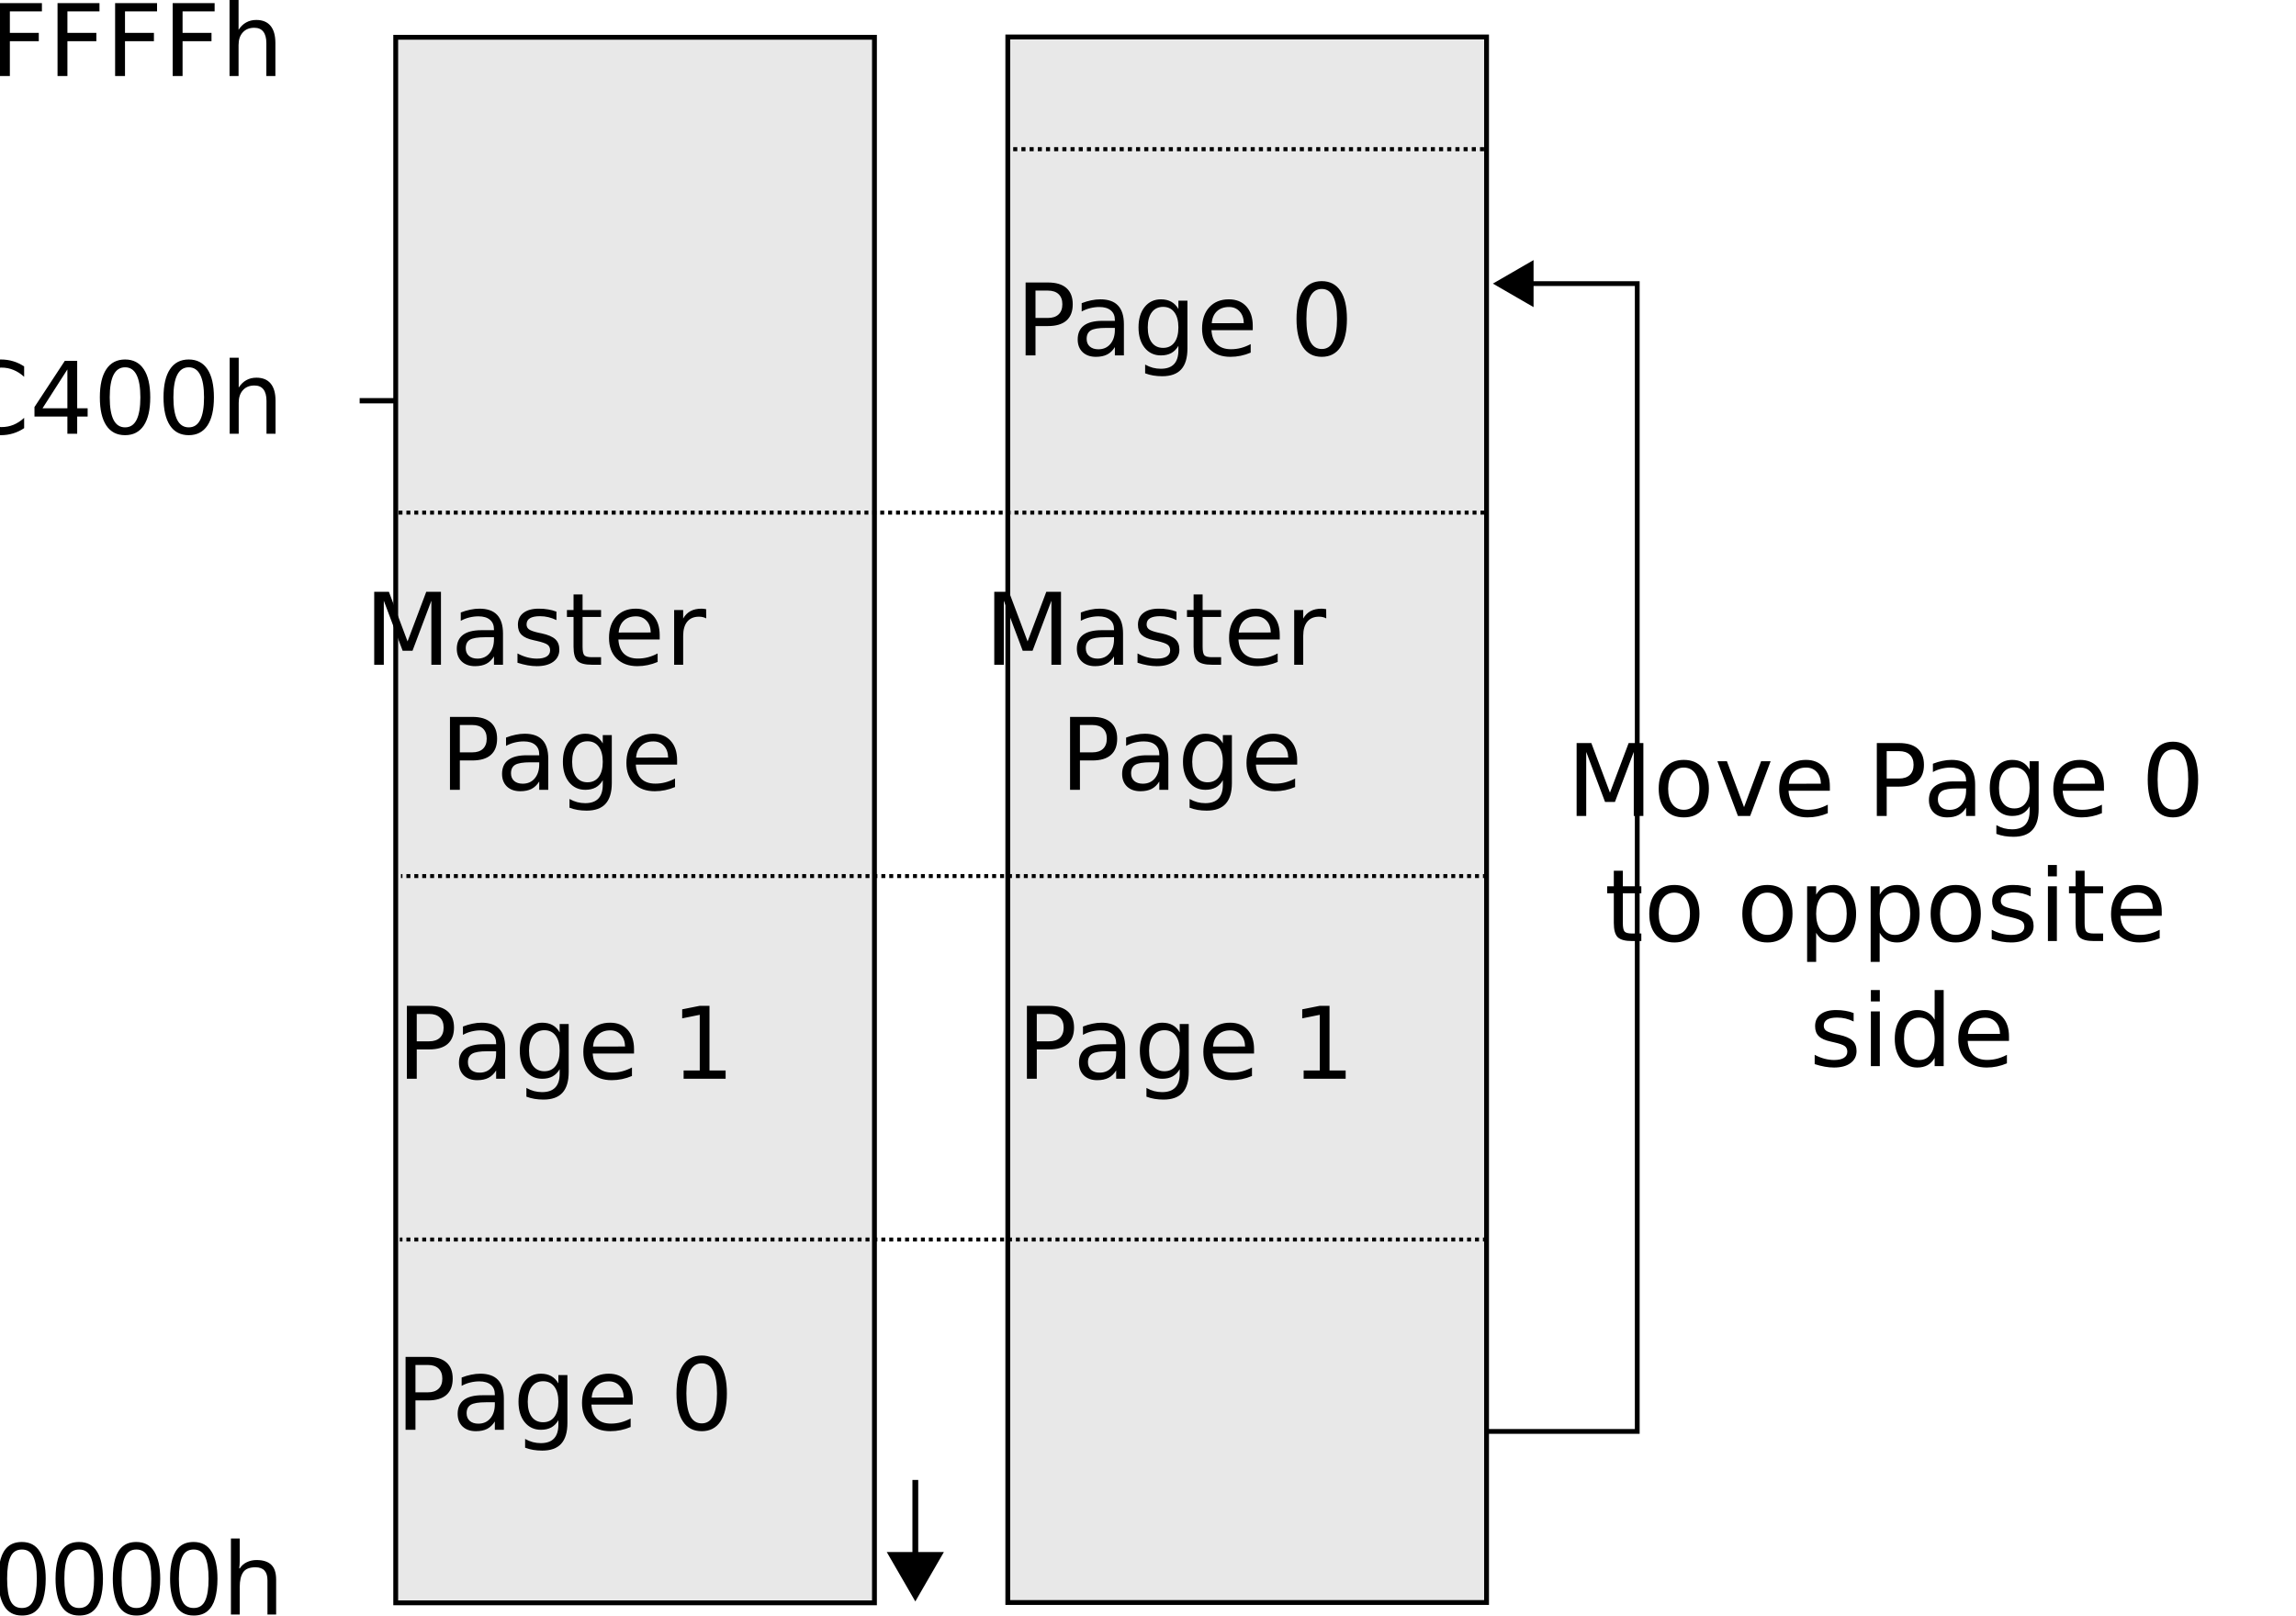
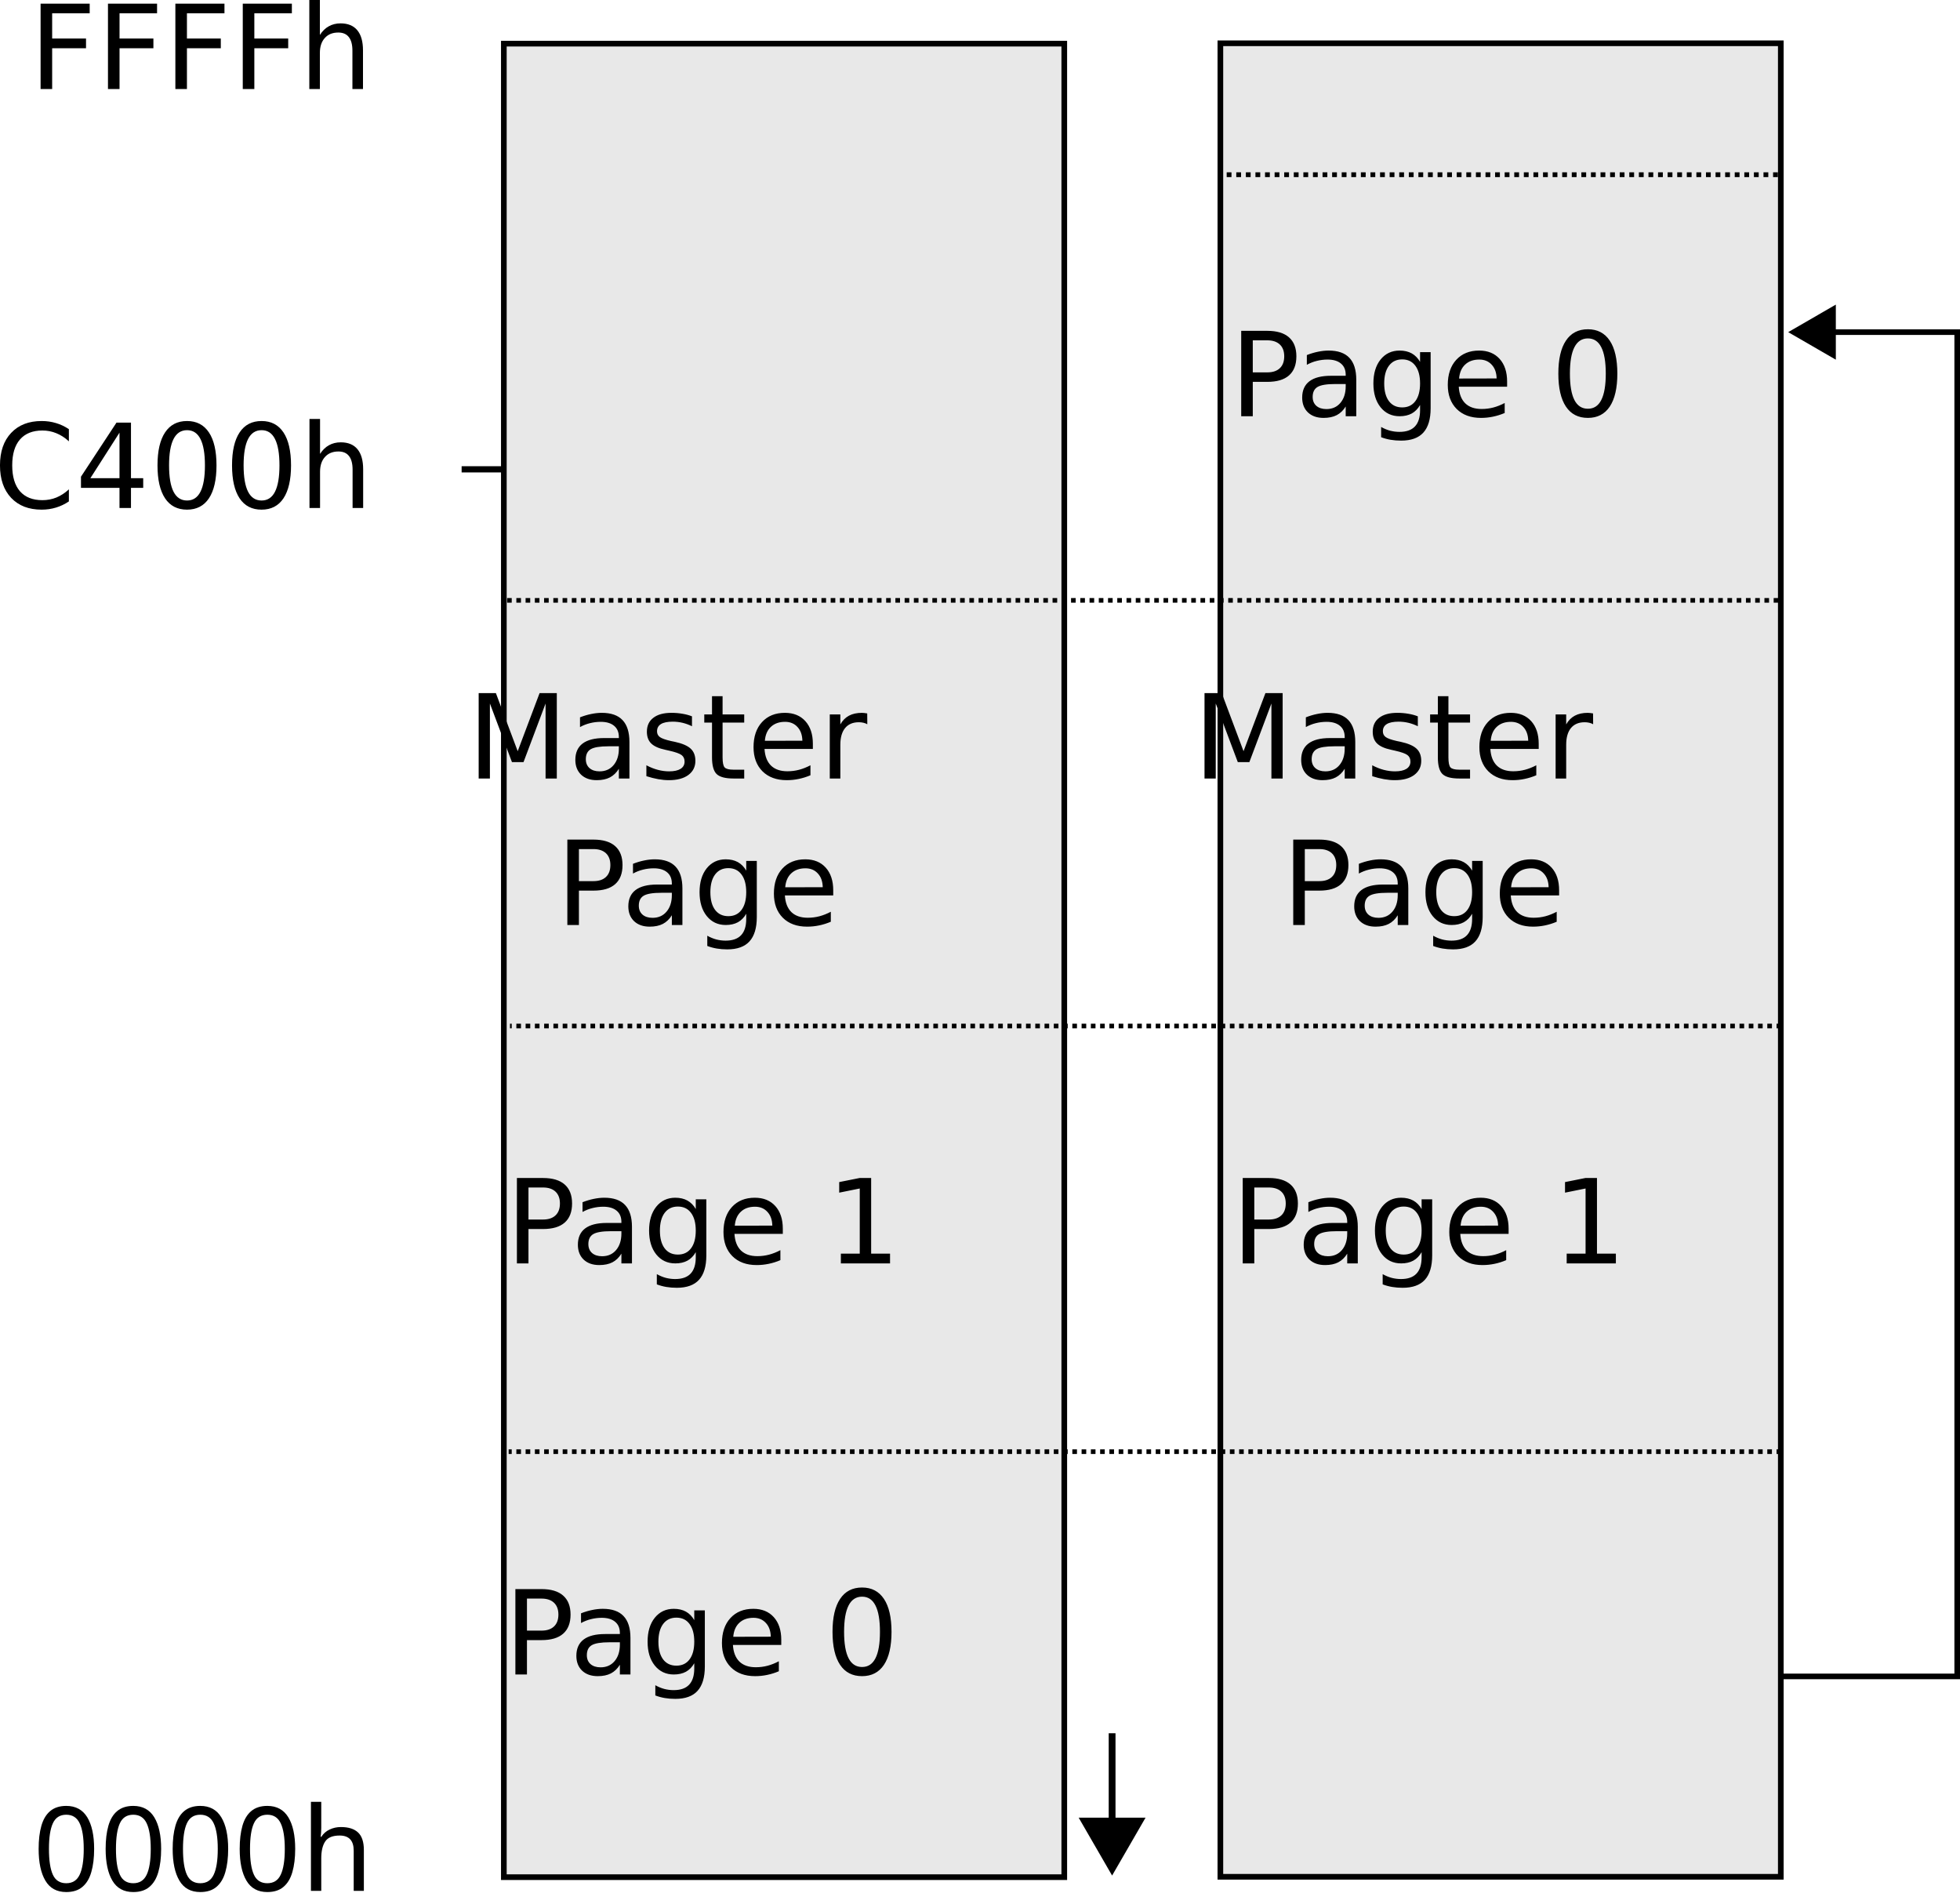
- <svg xmlns="http://www.w3.org/2000/svg" version="1.1" id="svg2" xml:space="preserve" width="672.927" height="473.731" viewBox="0 0 672.927 473.731">
+ <svg xmlns="http://www.w3.org/2000/svg" version="1.1" id="svg2" xml:space="preserve" width="490.725" height="473.731" viewBox="0 0 490.725 473.731">
  <defs id="defs6">
    <marker orient="auto" refY="0" refX="0" id="marker2410" style="overflow:visible">
      <path id="path2408" d="M 5.77,0 -2.88,5 V -5 Z" style="fill:#000000;fill-opacity:1;fill-rule:evenodd;stroke:#000000;stroke-width:1pt;stroke-opacity:1" transform="scale(0.8)" />
    </marker>
    <marker orient="auto" refY="0" refX="0" id="marker2266" style="overflow:visible">
      <path id="path2264" d="M 5.77,0 -2.88,5 V -5 Z" style="fill:#000000;fill-opacity:1;fill-rule:evenodd;stroke:#000000;stroke-width:1pt;stroke-opacity:1" transform="scale(0.8)" />
    </marker>
    <marker orient="auto" refY="0" refX="0" id="marker2086" style="overflow:visible">
      <path id="path2084" d="M 5.77,0 -2.88,5 V -5 Z" style="fill:#000000;fill-opacity:1;fill-rule:evenodd;stroke:#000000;stroke-width:1pt;stroke-opacity:1" transform="scale(0.8)" />
    </marker>
    <marker orient="auto" refY="0" refX="0" id="TriangleOutL" style="overflow:visible">
      <path id="path1378" d="M 5.77,0 -2.88,5 V -5 Z" style="fill:#000000;fill-opacity:1;fill-rule:evenodd;stroke:#000000;stroke-width:1pt;stroke-opacity:1" transform="scale(0.8)" />
    </marker>
    <marker orient="auto" refY="0" refX="0" id="TriangleOutL-7" style="overflow:visible">
      <path id="path1378-9" d="M 5.77,0 -2.88,5 V -5 Z" style="fill:#000000;fill-opacity:1;fill-rule:evenodd;stroke:#000000;stroke-width:1pt;stroke-opacity:1" transform="scale(0.8)" />
    </marker>
  </defs>
-   <g id="g10" transform="matrix(1.333333,0,0,-1.333333,-1.532542,473.3345)">
+   <g id="g10" transform="matrix(1.333333,0,0,-1.333333,8.636729,473.3345)">
    <path style="fill:none;stroke:#000000;stroke-width:1.05;stroke-linecap:butt;stroke-linejoin:miter;stroke-miterlimit:4;stroke-dasharray:none;stroke-opacity:1;marker-end:url(#marker2410)" d="m 317.621,40.279 h 43.42 V 292.646 h -25.77" id="path2406" />
    <text transform="scale(1,-1)" style="font-variant:normal;font-weight:normal;font-size:22px;font-family:'DejaVu Sans';-inkscape-font-specification:DejaVuSans;writing-mode:lr-tb;fill:#000000;fill-opacity:1;fill-rule:nonzero;stroke:none" id="text48" x="-1.01" y="-338.286">
      <tspan id="tspan46" x="-1.01" y="-338.286">FFFFh</tspan>
    </text>
    <path id="path14" style="fill:#e8e8e8;fill-opacity:1;fill-rule:nonzero;stroke:none;stroke-width:0.133" d="M 88.062,2.591 H 193.369 V 346.875 H 88.062 Z" />
    <text transform="scale(1,-1)" style="font-variant:normal;font-weight:normal;font-size:18px;font-family:'DejaVu Sans';-inkscape-font-specification:DejaVuSans;writing-mode:lr-tb;fill:#000000;fill-opacity:1;fill-rule:nonzero;stroke:none" id="text66" x="138.837" y="-208.847">
      <tspan x="142.339" id="tspan64" y="-208.847" style="font-style:normal;font-variant:normal;font-weight:normal;font-stretch:normal;font-size:22px;font-family:'DejaVu Sans';-inkscape-font-specification:'DejaVu Sans, Normal';font-variant-ligatures:normal;font-variant-caps:normal;font-variant-numeric:normal;font-feature-settings:normal;text-align:center;writing-mode:lr-tb;text-anchor:middle">Master </tspan>
      <tspan x="138.837" y="-181.347" id="tspan1023" style="font-style:normal;font-variant:normal;font-weight:normal;font-stretch:normal;font-size:22px;font-family:'DejaVu Sans';-inkscape-font-specification:'DejaVu Sans, Normal';font-variant-ligatures:normal;font-variant-caps:normal;font-variant-numeric:normal;font-feature-settings:normal;text-align:center;writing-mode:lr-tb;text-anchor:middle">Page</tspan>
    </text>
    <text style="font-variant:normal;font-weight:normal;font-size:18px;font-family:'DejaVu Sans';-inkscape-font-specification:DejaVuSans;writing-mode:lr-tb;fill:#000000;fill-opacity:1;fill-rule:nonzero;stroke:none;stroke-width:1" id="text66-9" x="139.858" y="-117.819" transform="scale(1,-1)">
      <tspan x="139.858" y="-117.819" id="tspan1023-9" style="font-style:normal;font-variant:normal;font-weight:normal;font-stretch:normal;font-size:22px;font-family:'DejaVu Sans';-inkscape-font-specification:'DejaVu Sans, Normal';font-variant-ligatures:normal;font-variant-caps:normal;font-variant-numeric:normal;font-feature-settings:normal;text-align:center;writing-mode:lr-tb;text-anchor:middle;stroke-width:1">Page 1</tspan>
    </text>
    <text style="font-variant:normal;font-weight:normal;font-size:18px;font-family:'DejaVu Sans';-inkscape-font-specification:DejaVuSans;writing-mode:lr-tb;fill:#000000;fill-opacity:1;fill-rule:nonzero;stroke:none;stroke-width:1" id="text66-9-8" x="139.573" y="-40.642" transform="scale(1,-1)">
      <tspan x="139.573" y="-40.642" id="tspan1023-9-7" style="font-style:normal;font-variant:normal;font-weight:normal;font-stretch:normal;font-size:22px;font-family:'DejaVu Sans';-inkscape-font-specification:'DejaVu Sans, Normal';font-variant-ligatures:normal;font-variant-caps:normal;font-variant-numeric:normal;font-feature-settings:normal;text-align:center;writing-mode:lr-tb;text-anchor:middle;stroke-width:1">Page 0</tspan>
    </text>
    <path id="path14-1" style="fill:#e8e8e8;fill-opacity:1;fill-rule:nonzero;stroke:none;stroke-width:0.133" d="M 222.681,2.662 H 327.917 V 346.875 H 222.681 Z" />
    <text transform="scale(1,-1)" style="font-variant:normal;font-weight:normal;font-size:18px;font-family:'DejaVu Sans';-inkscape-font-specification:DejaVuSans;writing-mode:lr-tb;fill:#000000;fill-opacity:1;fill-rule:nonzero;stroke:none" id="text66-0" x="275.14" y="-208.847">
      <tspan x="275.14" id="tspan64-4" y="-208.847" style="font-style:normal;font-variant:normal;font-weight:normal;font-stretch:normal;font-size:22px;font-family:'DejaVu Sans';-inkscape-font-specification:'DejaVu Sans, Normal';font-variant-ligatures:normal;font-variant-caps:normal;font-variant-numeric:normal;font-feature-settings:normal;text-align:center;writing-mode:lr-tb;text-anchor:middle">Master</tspan>
      <tspan x="275.14" y="-181.347" id="tspan1023-0" style="font-style:normal;font-variant:normal;font-weight:normal;font-stretch:normal;font-size:22px;font-family:'DejaVu Sans';-inkscape-font-specification:'DejaVu Sans, Normal';font-variant-ligatures:normal;font-variant-caps:normal;font-variant-numeric:normal;font-feature-settings:normal;text-align:center;writing-mode:lr-tb;text-anchor:middle">Page</tspan>
    </text>
    <text style="font-variant:normal;font-weight:normal;font-size:18px;font-family:'DejaVu Sans';-inkscape-font-specification:DejaVuSans;writing-mode:lr-tb;fill:#000000;fill-opacity:1;fill-rule:nonzero;stroke:none;stroke-width:1" id="text66-9-6" x="276.15" y="-117.819" transform="scale(1,-1)">
      <tspan x="276.15" y="-117.819" id="tspan1023-9-6" style="font-style:normal;font-variant:normal;font-weight:normal;font-stretch:normal;font-size:22px;font-family:'DejaVu Sans';-inkscape-font-specification:'DejaVu Sans, Normal';font-variant-ligatures:normal;font-variant-caps:normal;font-variant-numeric:normal;font-feature-settings:normal;text-align:center;writing-mode:lr-tb;text-anchor:middle;stroke-width:1">Page 1</tspan>
    </text>
    <text style="font-variant:normal;font-weight:normal;font-size:18px;font-family:'DejaVu Sans';-inkscape-font-specification:DejaVuSans;writing-mode:lr-tb;fill:#000000;fill-opacity:1;fill-rule:nonzero;stroke:none;stroke-width:1" id="text66-9-8-2" x="275.865" y="-276.86" transform="scale(1,-1)">
      <tspan x="275.865" y="-276.86" id="tspan1023-9-7-1" style="font-style:normal;font-variant:normal;font-weight:normal;font-stretch:normal;font-size:22px;font-family:'DejaVu Sans';-inkscape-font-specification:'DejaVu Sans, Normal';font-variant-ligatures:normal;font-variant-caps:normal;font-variant-numeric:normal;font-feature-settings:normal;text-align:center;writing-mode:lr-tb;text-anchor:middle;stroke-width:1">Page 0</tspan>
    </text>
    <path style="fill:none;stroke:#000000;stroke-width:1.275;stroke-linecap:butt;stroke-linejoin:miter;stroke-miterlimit:4;stroke-dasharray:none;stroke-opacity:1;marker-end:url(#TriangleOutL)" d="M 202.351,29.61 V 10.14" id="path1234" />
    <path id="path82-1-6" style="fill:none;stroke:#000000;stroke-width:0.9;stroke-linecap:butt;stroke-linejoin:miter;stroke-miterlimit:4;stroke-dasharray:0.9, 0.9;stroke-dashoffset:0;stroke-opacity:1" d="M 327.367,322.203 H 222.452" />
-     <text style="font-variant:normal;font-weight:normal;font-size:18px;font-family:'DejaVu Sans';-inkscape-font-specification:DejaVuSans;writing-mode:lr-tb;fill:#000000;fill-opacity:1;fill-rule:nonzero;stroke:none;stroke-width:1" id="text66-9-6-4-2" x="435.698" y="-175.6" transform="scale(1,-1)">
-       <tspan x="439.2" y="-175.6" style="font-style:normal;font-variant:normal;font-weight:normal;font-stretch:normal;font-size:22px;font-family:'DejaVu Sans';-inkscape-font-specification:'DejaVu Sans, Normal';font-variant-ligatures:normal;font-variant-caps:normal;font-variant-numeric:normal;font-feature-settings:normal;text-align:center;writing-mode:lr-tb;text-anchor:middle;stroke-width:1" id="tspan2591">Move Page 0 </tspan>
-       <tspan x="439.2" y="-148.1" style="font-style:normal;font-variant:normal;font-weight:normal;font-stretch:normal;font-size:22px;font-family:'DejaVu Sans';-inkscape-font-specification:'DejaVu Sans, Normal';font-variant-ligatures:normal;font-variant-caps:normal;font-variant-numeric:normal;font-feature-settings:normal;text-align:center;writing-mode:lr-tb;text-anchor:middle;stroke-width:1" id="tspan2595">to opposite </tspan>
-       <tspan x="435.698" y="-120.6" style="font-style:normal;font-variant:normal;font-weight:normal;font-stretch:normal;font-size:22px;font-family:'DejaVu Sans';-inkscape-font-specification:'DejaVu Sans, Normal';font-variant-ligatures:normal;font-variant-caps:normal;font-variant-numeric:normal;font-feature-settings:normal;text-align:center;writing-mode:lr-tb;text-anchor:middle;stroke-width:1" id="tspan893">side</tspan>
-     </text>
    <path id="path16-0" style="fill:none;stroke:#000000;stroke-width:1.063;stroke-linecap:butt;stroke-linejoin:miter;stroke-miterlimit:4;stroke-dasharray:none;stroke-opacity:1" d="M 88.133,2.591 H 193.369 V 346.804 H 88.133 Z" />
    <path id="path50-8-8" style="fill:none;stroke:#000000;stroke-width:0.87;stroke-linecap:butt;stroke-linejoin:miter;stroke-miterlimit:4;stroke-dasharray:0.87, 0.87;stroke-dashoffset:0;stroke-opacity:1" d="M 327.992,162.382 H 89.285" />
    <path id="path54-5-3" style="fill:none;stroke:#000000;stroke-width:0.868;stroke-linecap:butt;stroke-linejoin:miter;stroke-miterlimit:4;stroke-dasharray:0.868, 0.868;stroke-dashoffset:0;stroke-opacity:1" d="M 327.445,242.292 H 88.212" />
    <path id="path50-8-9" style="fill:none;stroke:#000000;stroke-width:0.87;stroke-linecap:butt;stroke-linejoin:miter;stroke-miterlimit:4;stroke-dasharray:0.87, 0.87;stroke-dashoffset:0;stroke-opacity:1" d="M 327.992,82.472 H 89.035" />
    <path id="path16-0-6" style="fill:none;stroke:#000000;stroke-width:1.063;stroke-linecap:butt;stroke-linejoin:miter;stroke-miterlimit:4;stroke-dasharray:none;stroke-opacity:1" d="M 222.681,2.662 H 327.917 V 346.875 H 222.681 Z" />
    <text xml:space="preserve" style="font-style:normal;font-variant:normal;font-weight:normal;font-stretch:normal;font-size:16px;line-height:1.25;font-family:sans-serif;-inkscape-font-specification:'sans-serif, Normal';font-variant-ligatures:normal;font-variant-caps:normal;font-variant-numeric:normal;font-feature-settings:normal;text-align:start;letter-spacing:0px;word-spacing:0px;writing-mode:lr-tb;text-anchor:start;fill:#000000;fill-opacity:1;stroke:none;stroke-width:0.75" x="-0.301" y="-0.014" id="text1951" transform="scale(1,-1)">
      <tspan id="tspan1949" x="-0.301" y="-0.014" style="font-style:normal;font-variant:normal;font-weight:normal;font-stretch:normal;font-size:22px;font-family:sans-serif;-inkscape-font-specification:'sans-serif, Normal';font-variant-ligatures:normal;font-variant-caps:normal;font-variant-numeric:normal;font-feature-settings:normal;text-align:start;writing-mode:lr-tb;text-anchor:start;stroke-width:0.75">0000h</tspan>
    </text>
    <path id="path50-8-8-6" style="fill:none;stroke:#000000;stroke-width:1.166;stroke-linecap:butt;stroke-linejoin:miter;stroke-miterlimit:4;stroke-dasharray:none;stroke-dashoffset:0;stroke-opacity:1" d="M 87.799,266.893 H 80.206" />
    <text style="font-variant:normal;font-weight:normal;font-size:22px;font-family:'DejaVu Sans';-inkscape-font-specification:DejaVuSans;writing-mode:lr-tb;fill:#000000;fill-opacity:1;fill-rule:nonzero;stroke:none;stroke-width:1" id="text48-9" x="-7.713" y="-259.633" transform="scale(1,-1)">
      <tspan style="stroke-width:1" id="tspan46-8" x="-7.713" y="-259.633">C400h</tspan>
    </text>
  </g>
</svg>
